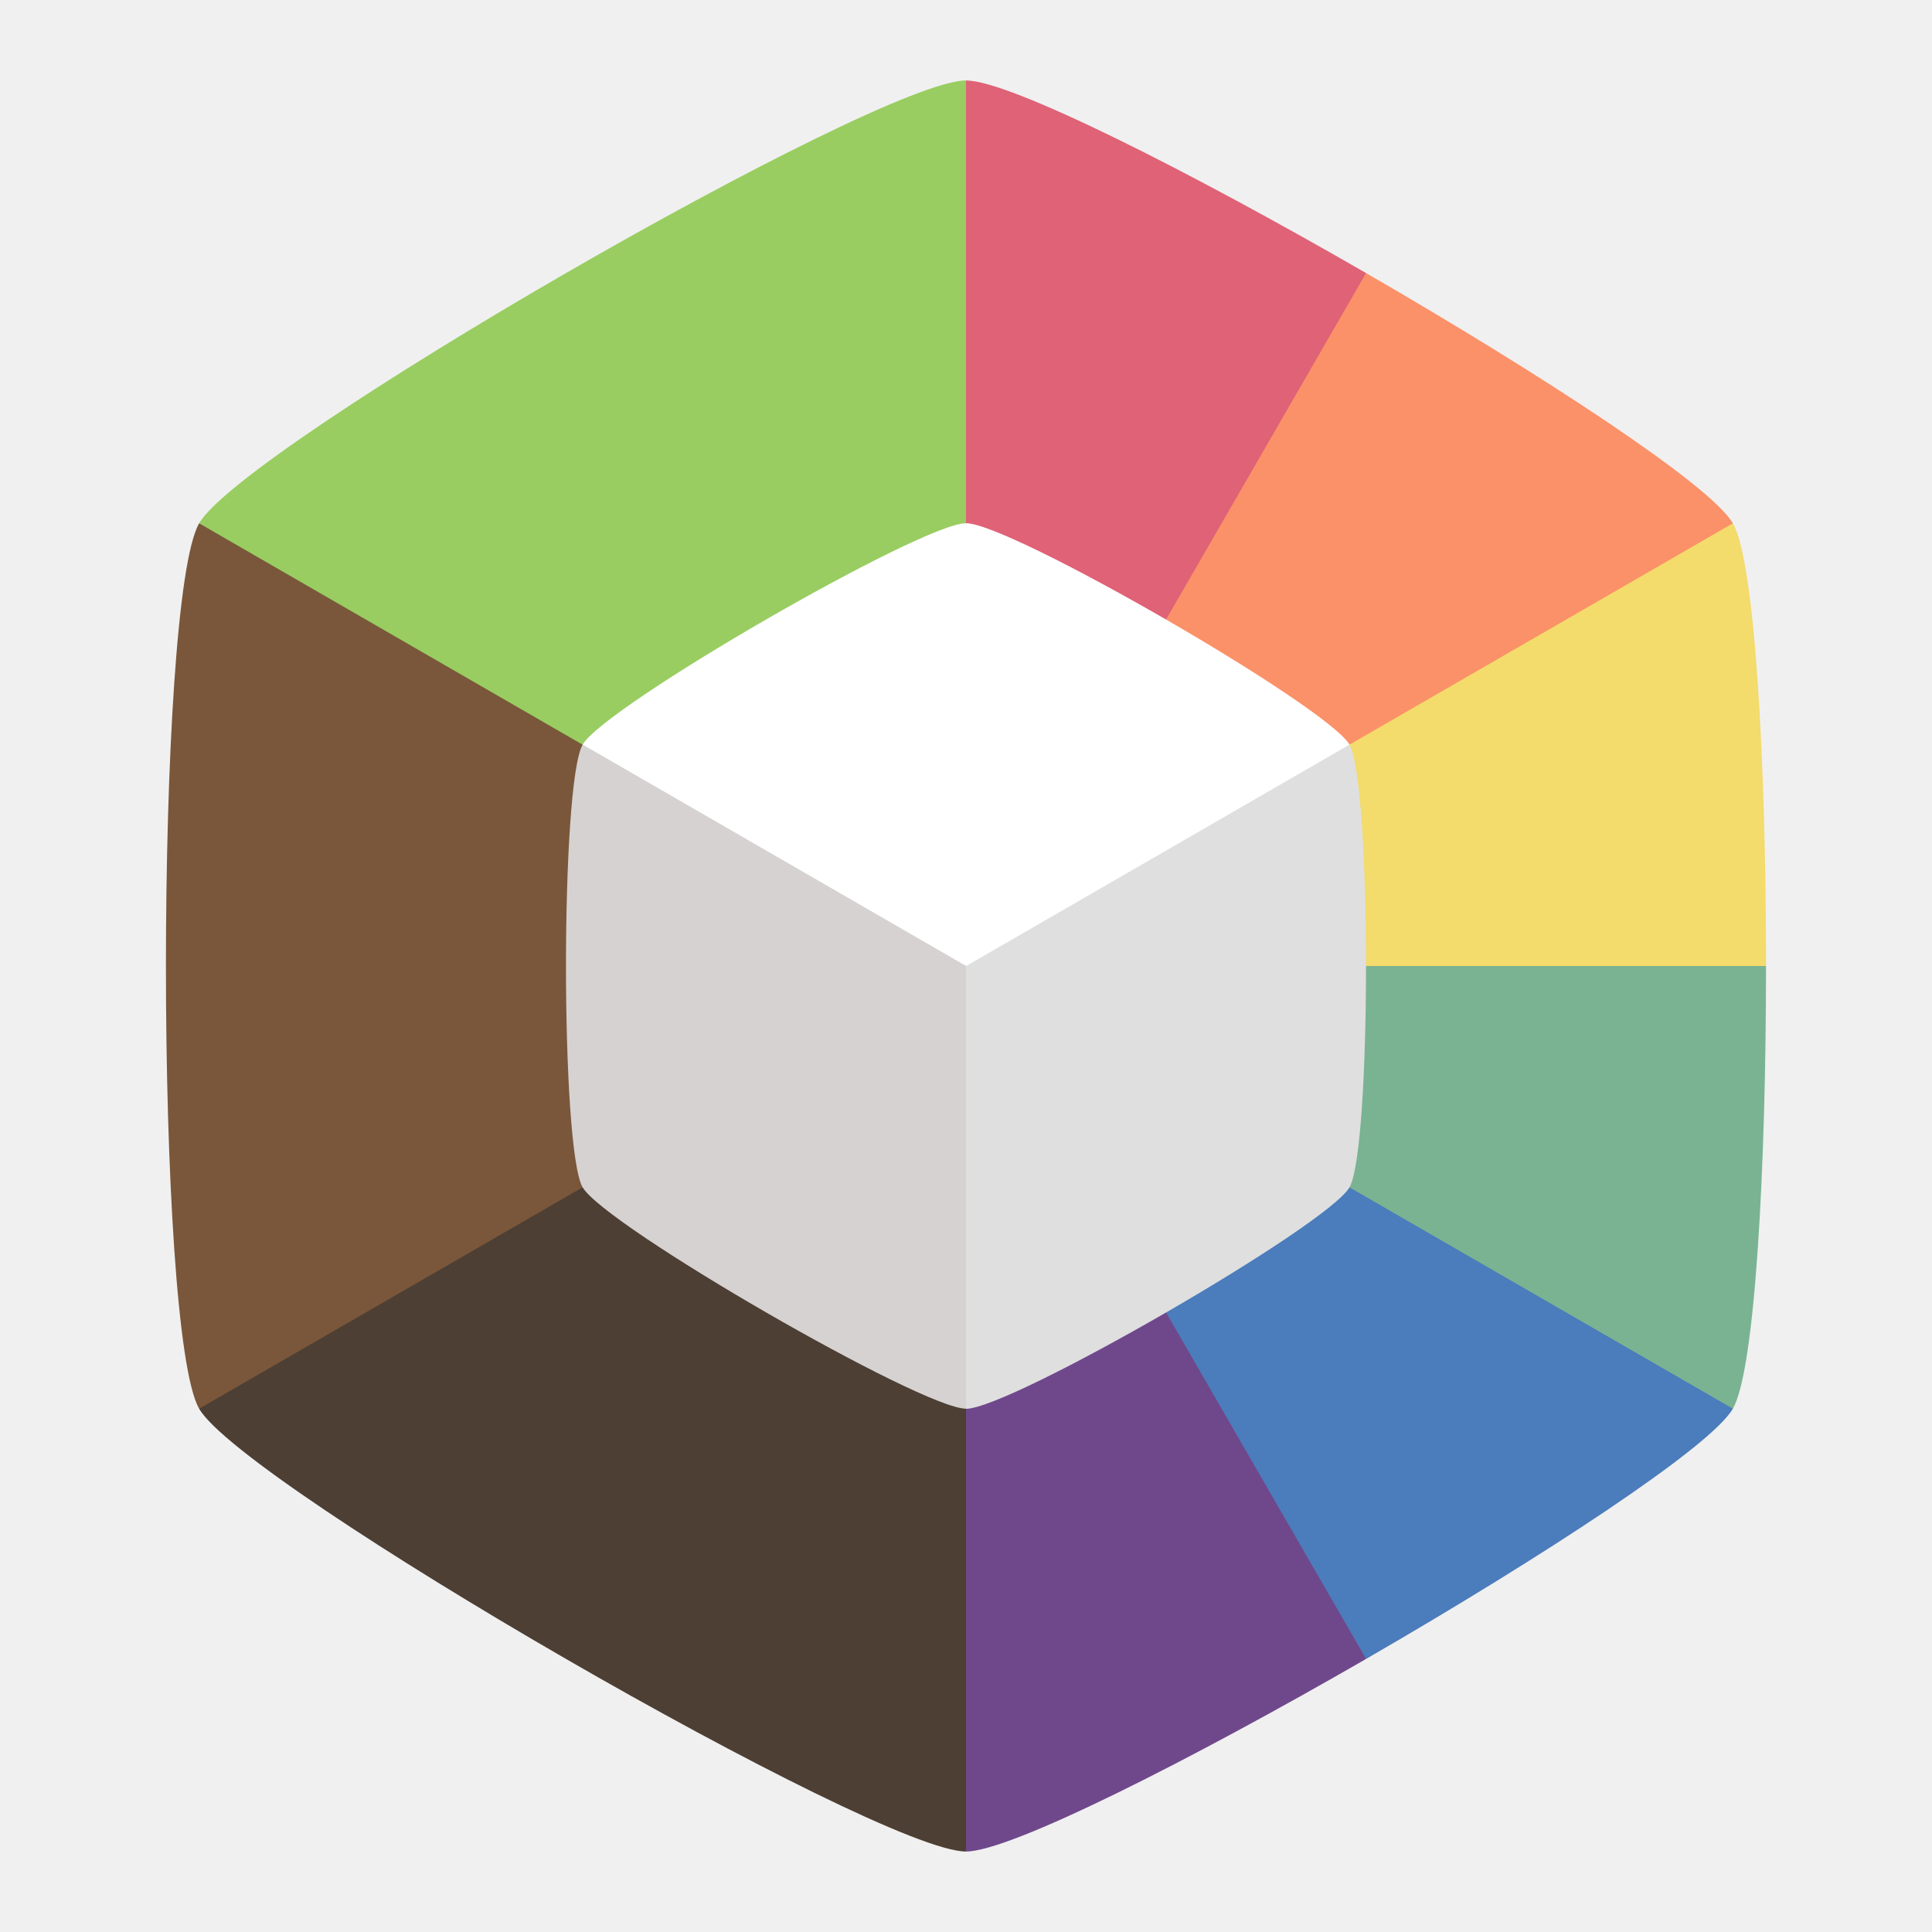
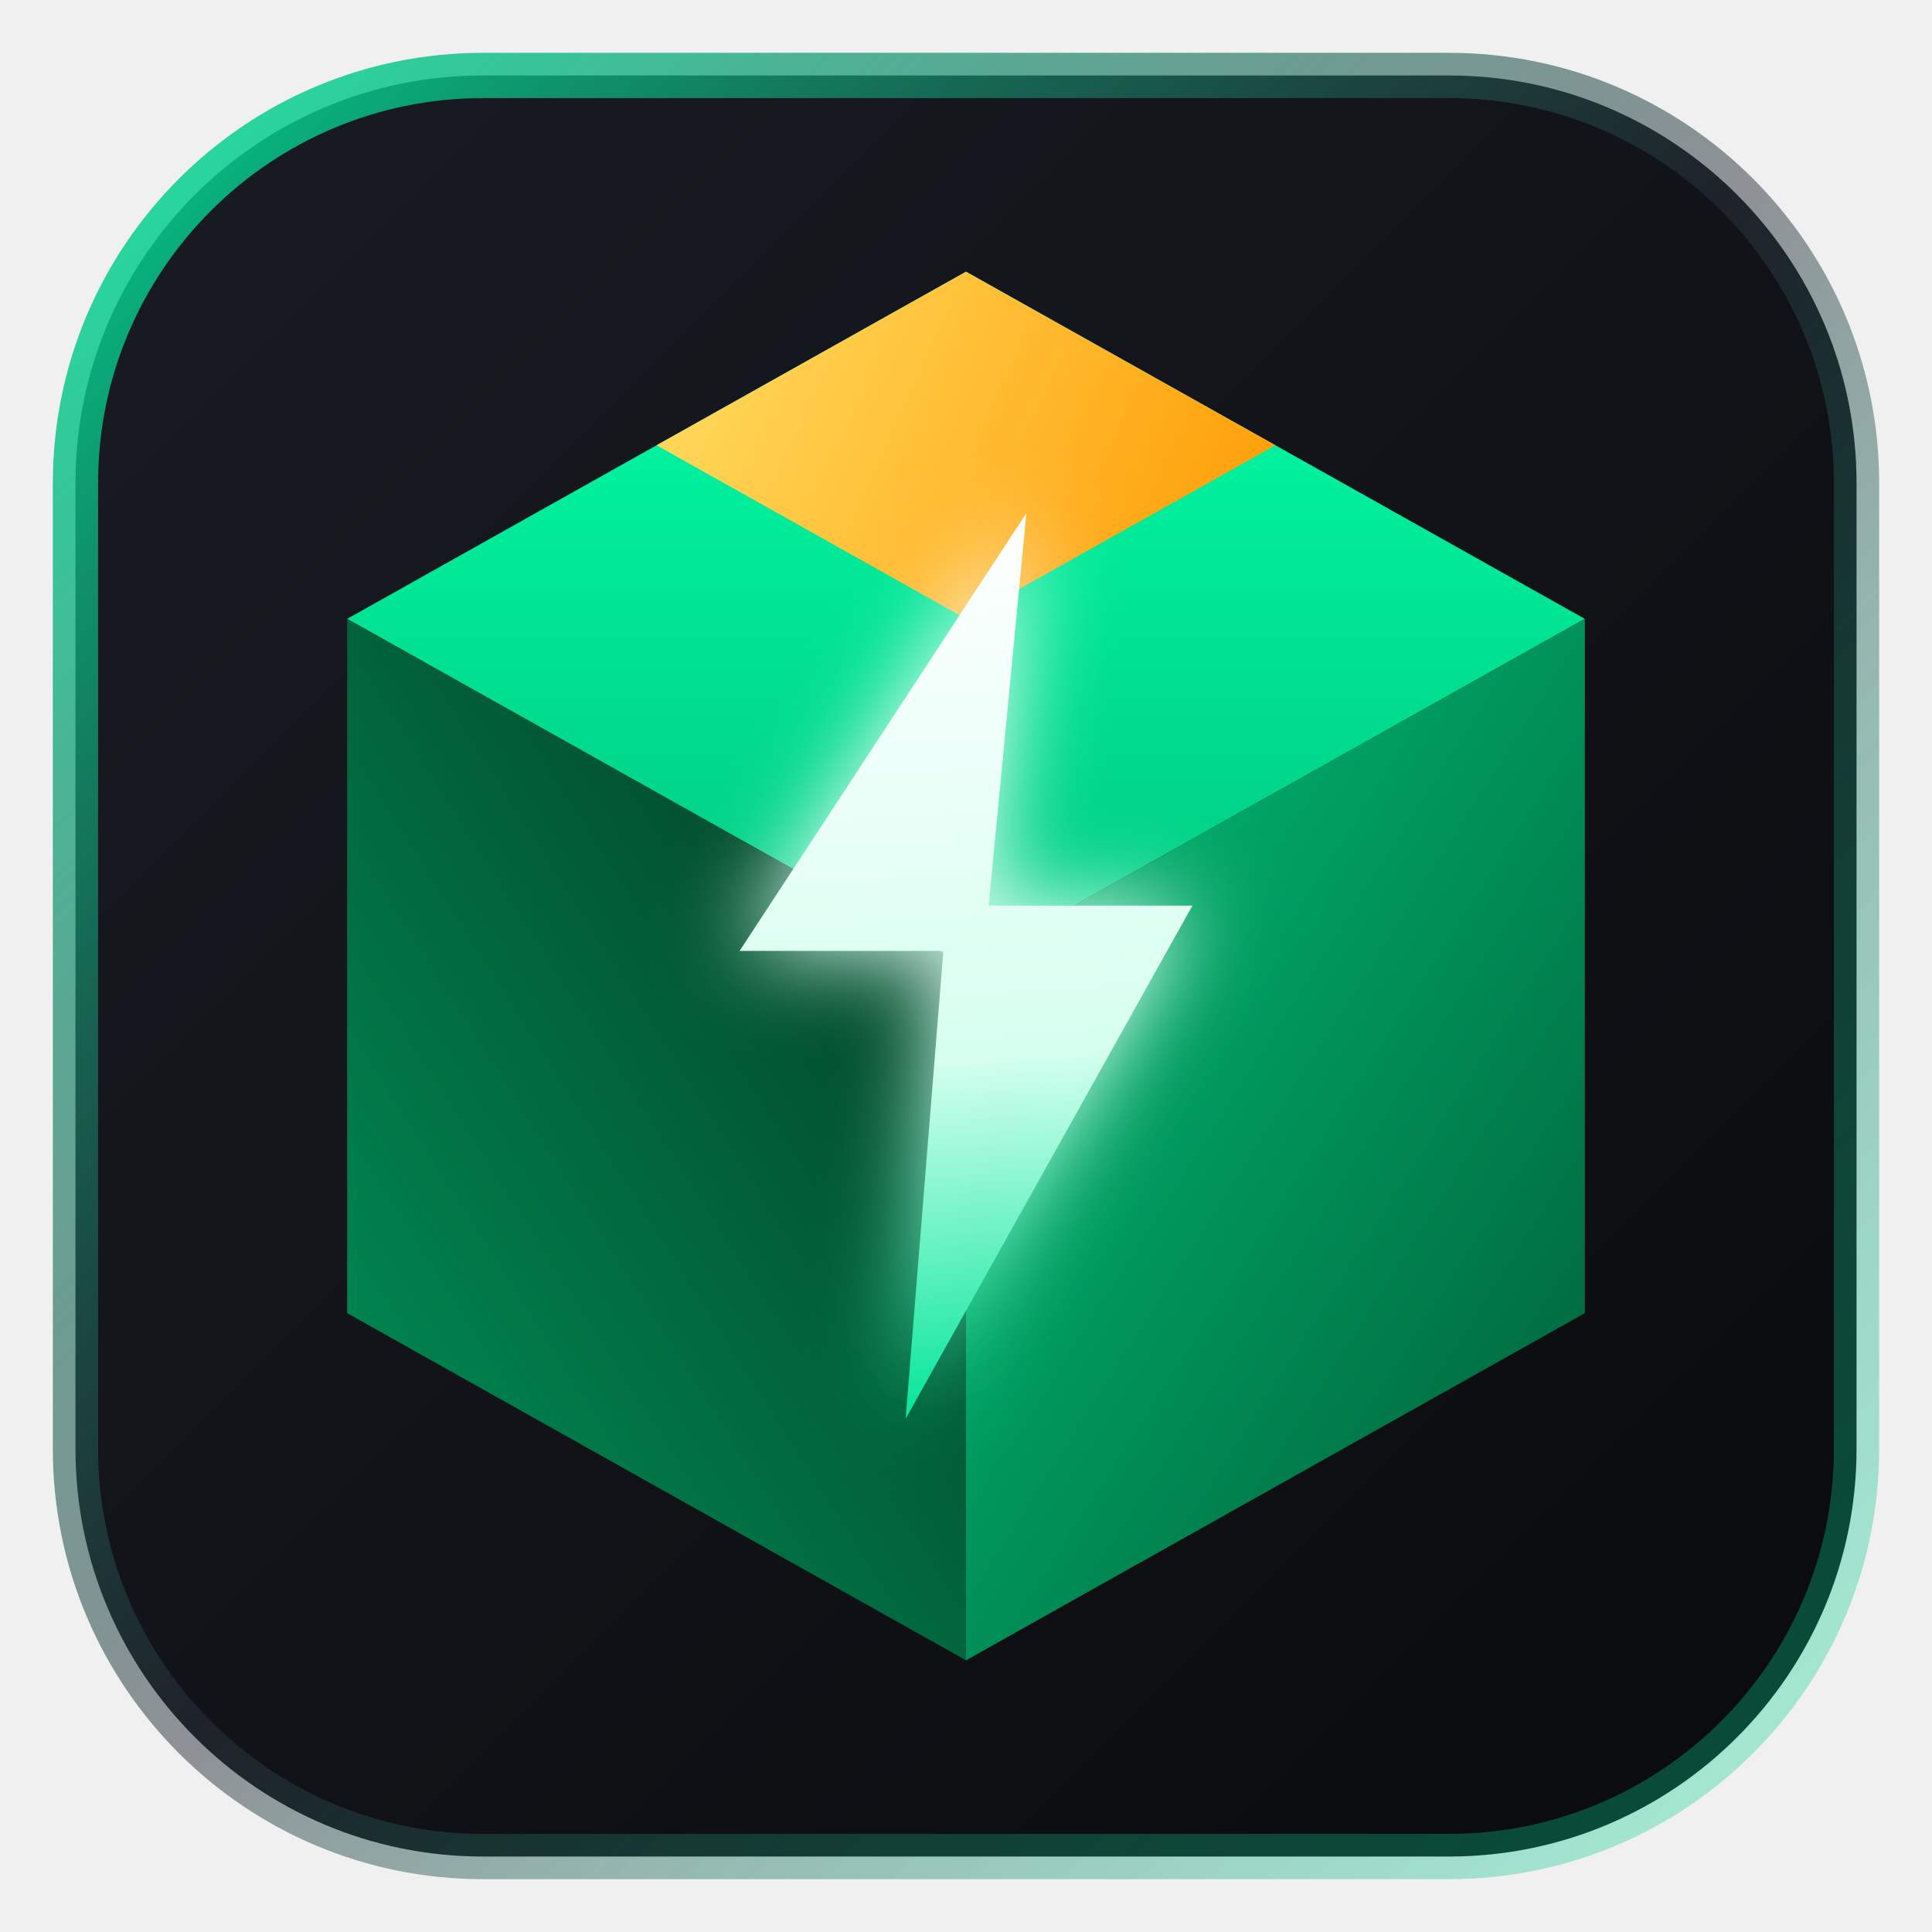
- <svg xmlns="http://www.w3.org/2000/svg" width="48" height="48" viewBox="0 0 12.7 12.7" version="1.1" id="svg3606">
-   <defs id="defs3603" />
-   <g id="layer1">
-     <g id="g531" transform="matrix(0.1353646,0,0,0.1353646,15.30158,0.5291666)" />
-     <g id="g397">
-       <path style="fill:#99cd61;fill-opacity:1;stroke-width:0.265" d="M 6.35,6.35 Z" id="path7899" />
-       <path id="path3228" style="fill:#df6277;fill-opacity:1;stroke-width:0.265" d="M 6.35 0.529 L 3.829 4.895 L 6.35 6.35 L 8.87 4.895 L 8.98 1.795 C 7.829 1.131 6.641 0.529 6.35 0.529 z " />
-       <path id="path2659" style="fill:#fb9168;fill-opacity:1;stroke-width:0.265" d="M 8.98 1.795 L 6.35 6.35 L 8.87 7.805 L 11.391 3.44 C 11.246 3.188 10.131 2.46 8.98 1.795 z " />
-       <path id="path2708" style="fill:#f3db6c;fill-opacity:1;stroke-width:0.265" d="M 11.391 3.44 L 6.35 6.35 L 8.87 7.805 L 11.609 6.35 C 11.609 5.021 11.537 3.692 11.391 3.44 z " />
-       <path id="path1737" style="fill:#7ab392;fill-opacity:1;stroke-width:0.265" d="M 6.35 6.35 L 6.35 9.26 L 11.391 9.26 C 11.537 9.008 11.609 7.679 11.609 6.35 L 6.35 6.35 z " />
-       <path id="path2937" style="fill:#4b7cbc;fill-opacity:1;stroke-width:0.265" d="M 6.35 6.35 L 6.35 9.26 L 8.98 10.905 C 10.131 10.24 11.246 9.512 11.391 9.26 L 6.35 6.35 z " />
-       <path id="path3117" style="fill:#6f488c;fill-opacity:1;stroke-width:0.265" d="M 6.35 6.35 L 3.829 7.805 L 6.35 12.171 C 6.641 12.171 7.829 11.569 8.98 10.905 L 6.35 6.35 z " />
-       <path id="path2010" style="fill:#4d3f33;fill-opacity:1;stroke-width:0.265" d="M 3.829 4.895 L 1.309 9.26 C 1.6 9.765 5.768 12.171 6.35 12.171 L 6.35 6.35 L 3.829 4.895 z " />
-       <path id="path1744" style="fill:#7a573b;fill-opacity:1;stroke-width:0.265" d="M 1.309 3.44 C 1.018 3.944 1.018 8.756 1.309 9.26 L 6.35 6.35 L 6.35 3.44 L 1.309 3.44 z " />
-       <path id="path1739" style="fill:#99cd61;fill-opacity:1;stroke-width:0.265" d="M 6.35 0.529 C 5.768 0.529 1.6 2.935 1.309 3.44 L 6.35 6.35 L 6.35 0.529 z " />
-       <g id="g379">
-         <g id="g1657" transform="matrix(0.8799999,0,0,0.8799999,-10.90649,-1.242093)">
-           <g id="g7651" transform="translate(13.25996,2.277589)">
-             <path id="path6659" style="fill:#ffffff;stroke-width:0.265" d="m 6.35,2.939 c -0.341,0 -2.783,1.41 -2.953,1.705 L 6.35,9.76 9.304,4.645 C 9.133,4.349 6.691,2.939 6.35,2.939 Z" transform="matrix(0.9697482,0,0,0.9697482,0.1920988,0.1920979)" />
-           </g>
-           <path id="path461" style="fill:#dfdfdf;fill-opacity:1;stroke-width:0.265" d="m 16.746,6.974 2.864,4.961 c 0.331,0 2.699,-1.367 2.864,-1.654 0.165,-0.286 0.165,-3.021 0,-3.307 l -2.864,1.654 z" />
-         </g>
-         <path id="path5065" style="fill:#d6d2d2;fill-opacity:1;stroke-width:0.265" d="m 3.83,4.895 c -0.146,0.252 -0.146,2.658 0,2.91 0.146,0.252 2.229,1.455 2.52,1.455 V 6.35 Z" />
-       </g>
-     </g>
-   </g>
+ <svg xmlns="http://www.w3.org/2000/svg" width="256" height="256" viewBox="0 0 256 256" fill="none">
+   <defs>
+     <linearGradient id="bgGrad" x1="20" y1="20" x2="236" y2="236" gradientUnits="userSpaceOnUse">
+       <stop offset="0%" stop-color="#181B22" />
+       <stop offset="100%" stop-color="#0A0B0E" />
+     </linearGradient>
+     <linearGradient id="borderGrad" x1="10" y1="10" x2="246" y2="246" gradientUnits="userSpaceOnUse">
+       <stop offset="0%" stop-color="#00E599" stop-opacity="0.9" />
+       <stop offset="50%" stop-color="#2C323D" stop-opacity="0.5" />
+       <stop offset="100%" stop-color="#00E599" stop-opacity="0.3" />
+     </linearGradient>
+     <linearGradient id="facetTop" x1="128" y1="36" x2="128" y2="128" gradientUnits="userSpaceOnUse">
+       <stop offset="0%" stop-color="#00FFA8" />
+       <stop offset="100%" stop-color="#00C980" />
+     </linearGradient>
+     <linearGradient id="facetRight" x1="128" y1="128" x2="216" y2="184" gradientUnits="userSpaceOnUse">
+       <stop offset="0%" stop-color="#00B36E" />
+       <stop offset="100%" stop-color="#00663D" />
+     </linearGradient>
+     <linearGradient id="facetLeft" x1="40" y1="184" x2="128" y2="128" gradientUnits="userSpaceOnUse">
+       <stop offset="0%" stop-color="#008A54" />
+       <stop offset="100%" stop-color="#024528" />
+     </linearGradient>
+     <linearGradient id="goldCrown" x1="84" y1="36" x2="172" y2="76" gradientUnits="userSpaceOnUse">
+       <stop offset="0%" stop-color="#FFE066" />
+       <stop offset="100%" stop-color="#FF9900" />
+     </linearGradient>
+     <linearGradient id="boltGrad" x1="124" y1="68" x2="132" y2="188" gradientUnits="userSpaceOnUse">
+       <stop offset="0%" stop-color="#FFFFFF" />
+       <stop offset="60%" stop-color="#D6FFF0" />
+       <stop offset="100%" stop-color="#00E599" />
+     </linearGradient>
+     <filter id="boltGlow" x="-30%" y="-30%" width="160%" height="160%">
+       <feGaussianBlur stdDeviation="6" result="blur" />
+       <feComposite in="SourceGraphic" in2="blur" operator="over" />
+     </filter>
+   </defs>
+   <rect x="10" y="10" width="236" height="236" rx="54" fill="url(#bgGrad)" />
+   <rect x="10" y="10" width="236" height="236" rx="54" fill="none" stroke="url(#borderGrad)" stroke-width="6" />
+   <polygon points="128,36 210,82 128,128 46,82" fill="url(#facetTop)" />
+   <polygon points="210,82 210,174 128,220 128,128" fill="url(#facetRight)" />
+   <polygon points="46,82 128,128 128,220 46,174" fill="url(#facetLeft)" />
+   <polygon points="128,36 169,59 128,82 87,59" fill="url(#goldCrown)" />
+   <polygon points="136,68 98,126 125,126 120,188 158,120 131,120" fill="url(#boltGrad)" filter="url(#boltGlow)" />
</svg>
